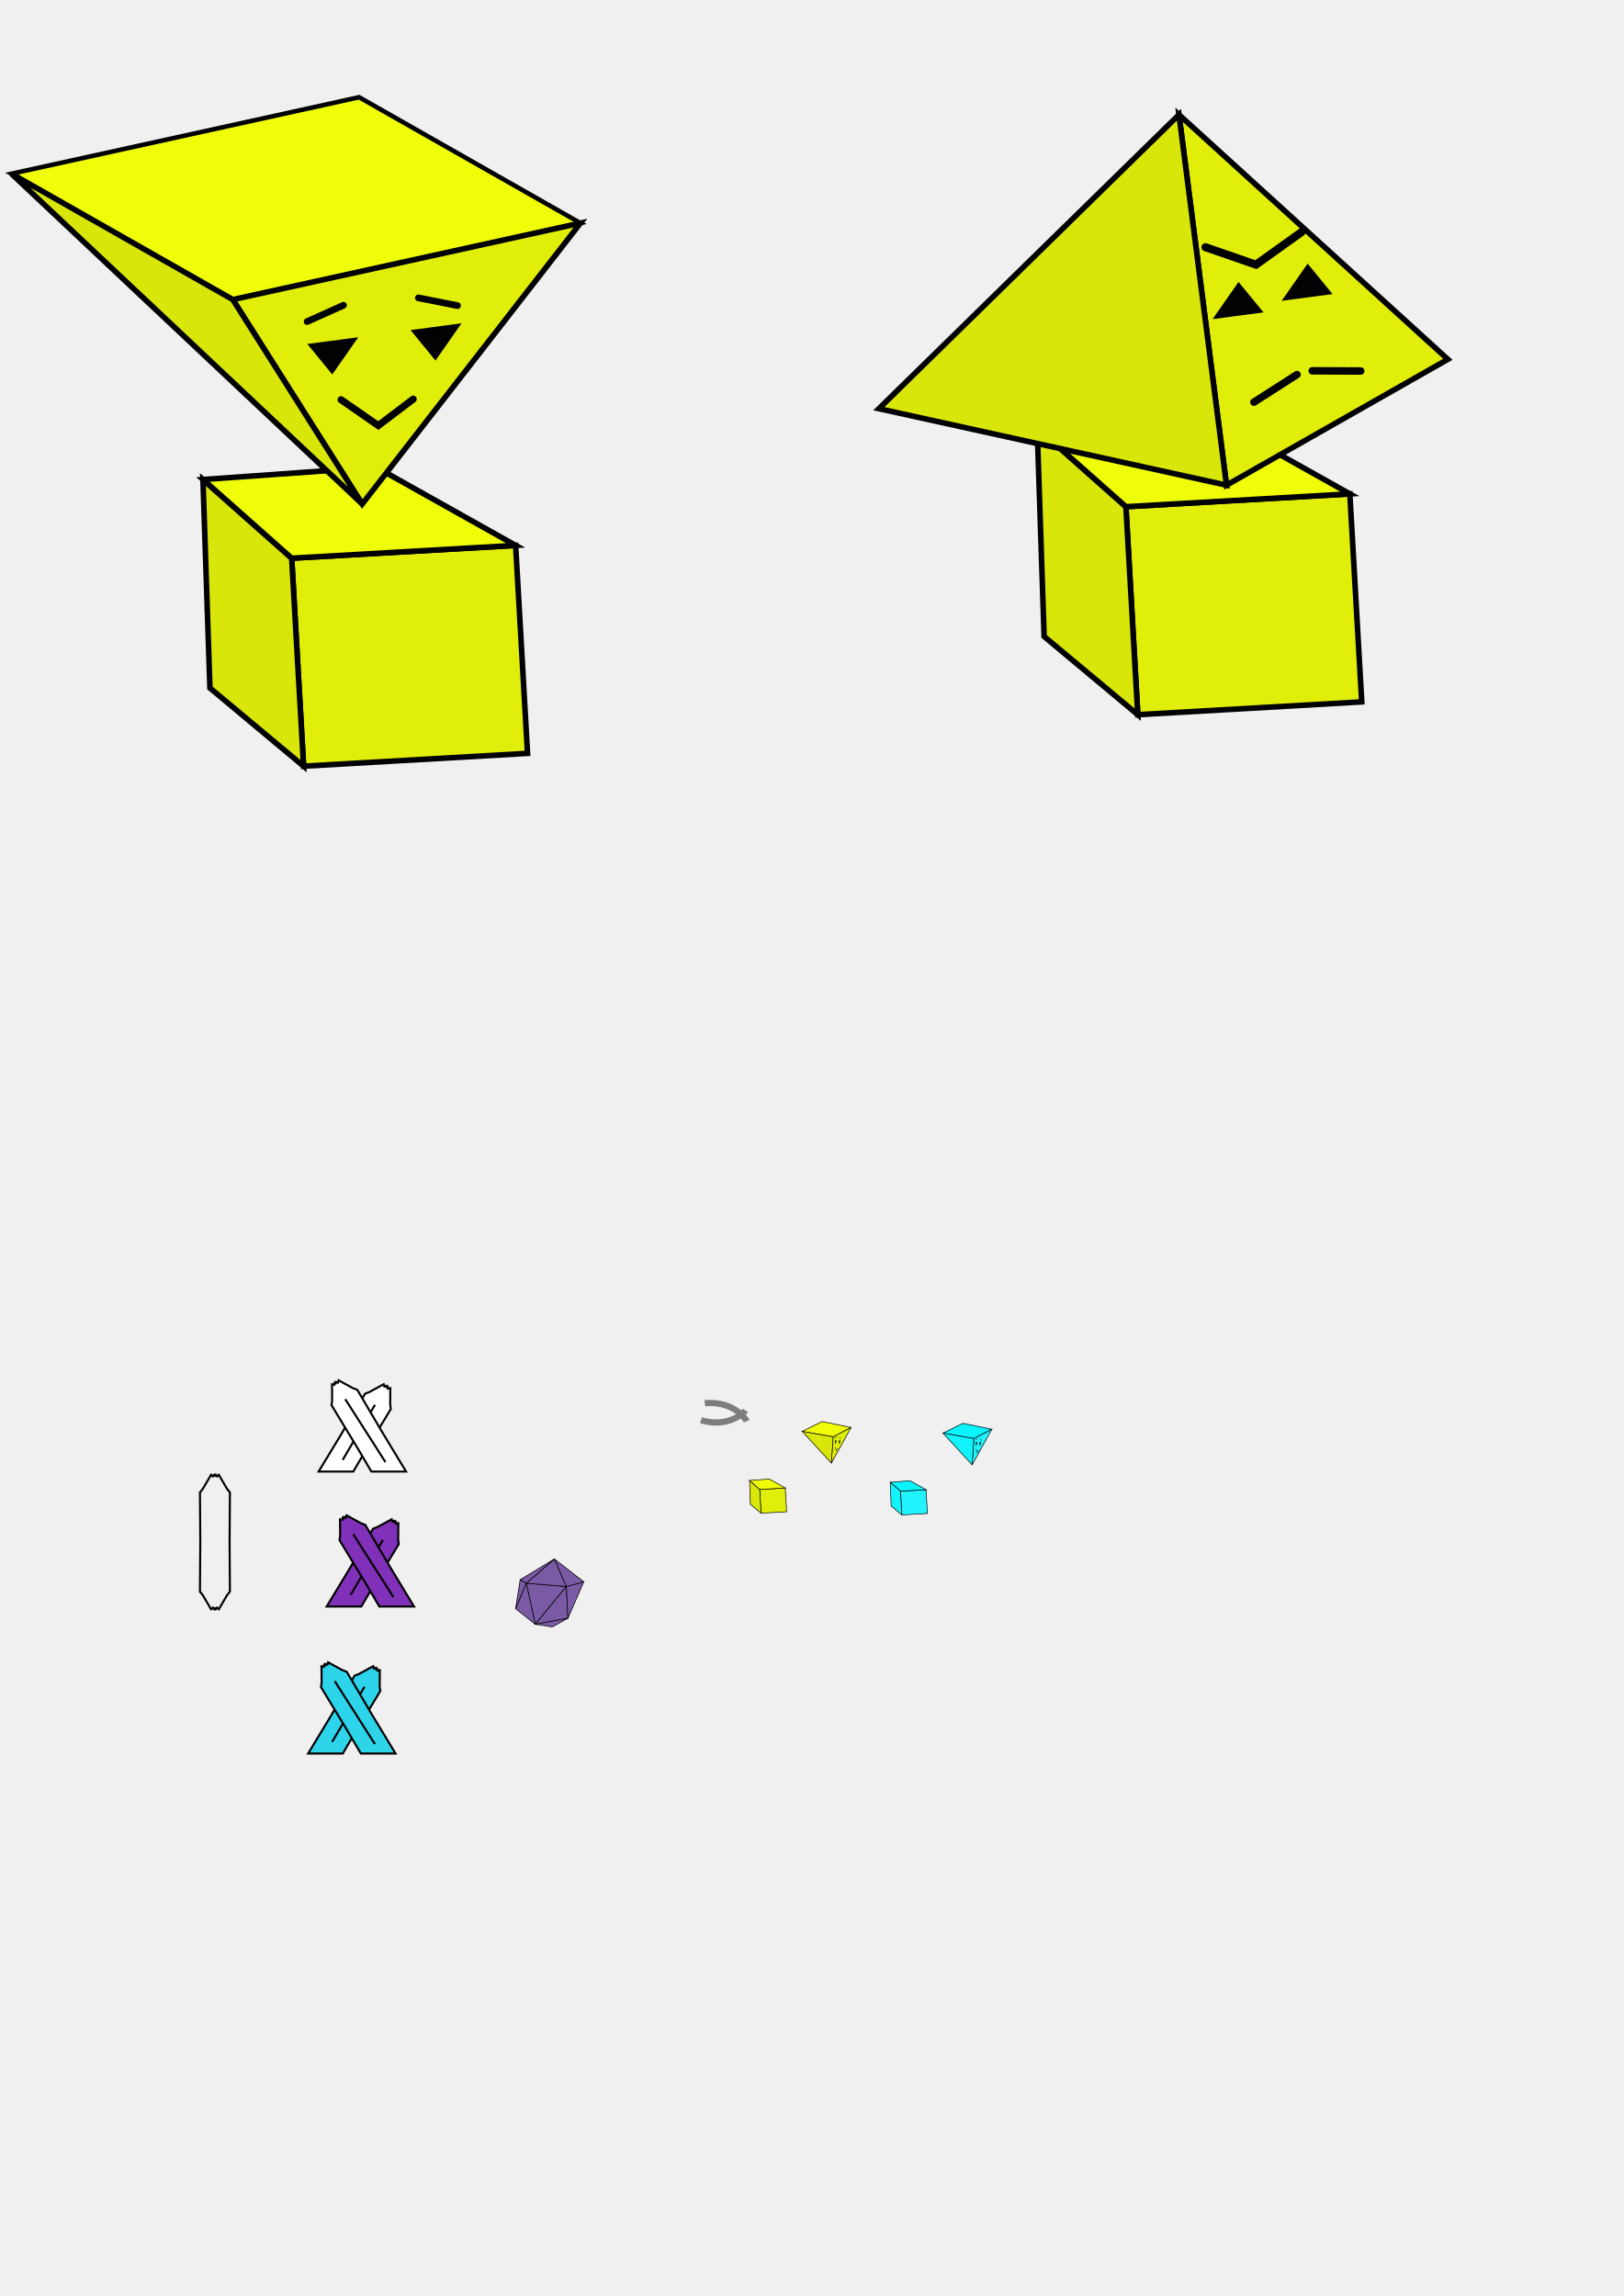
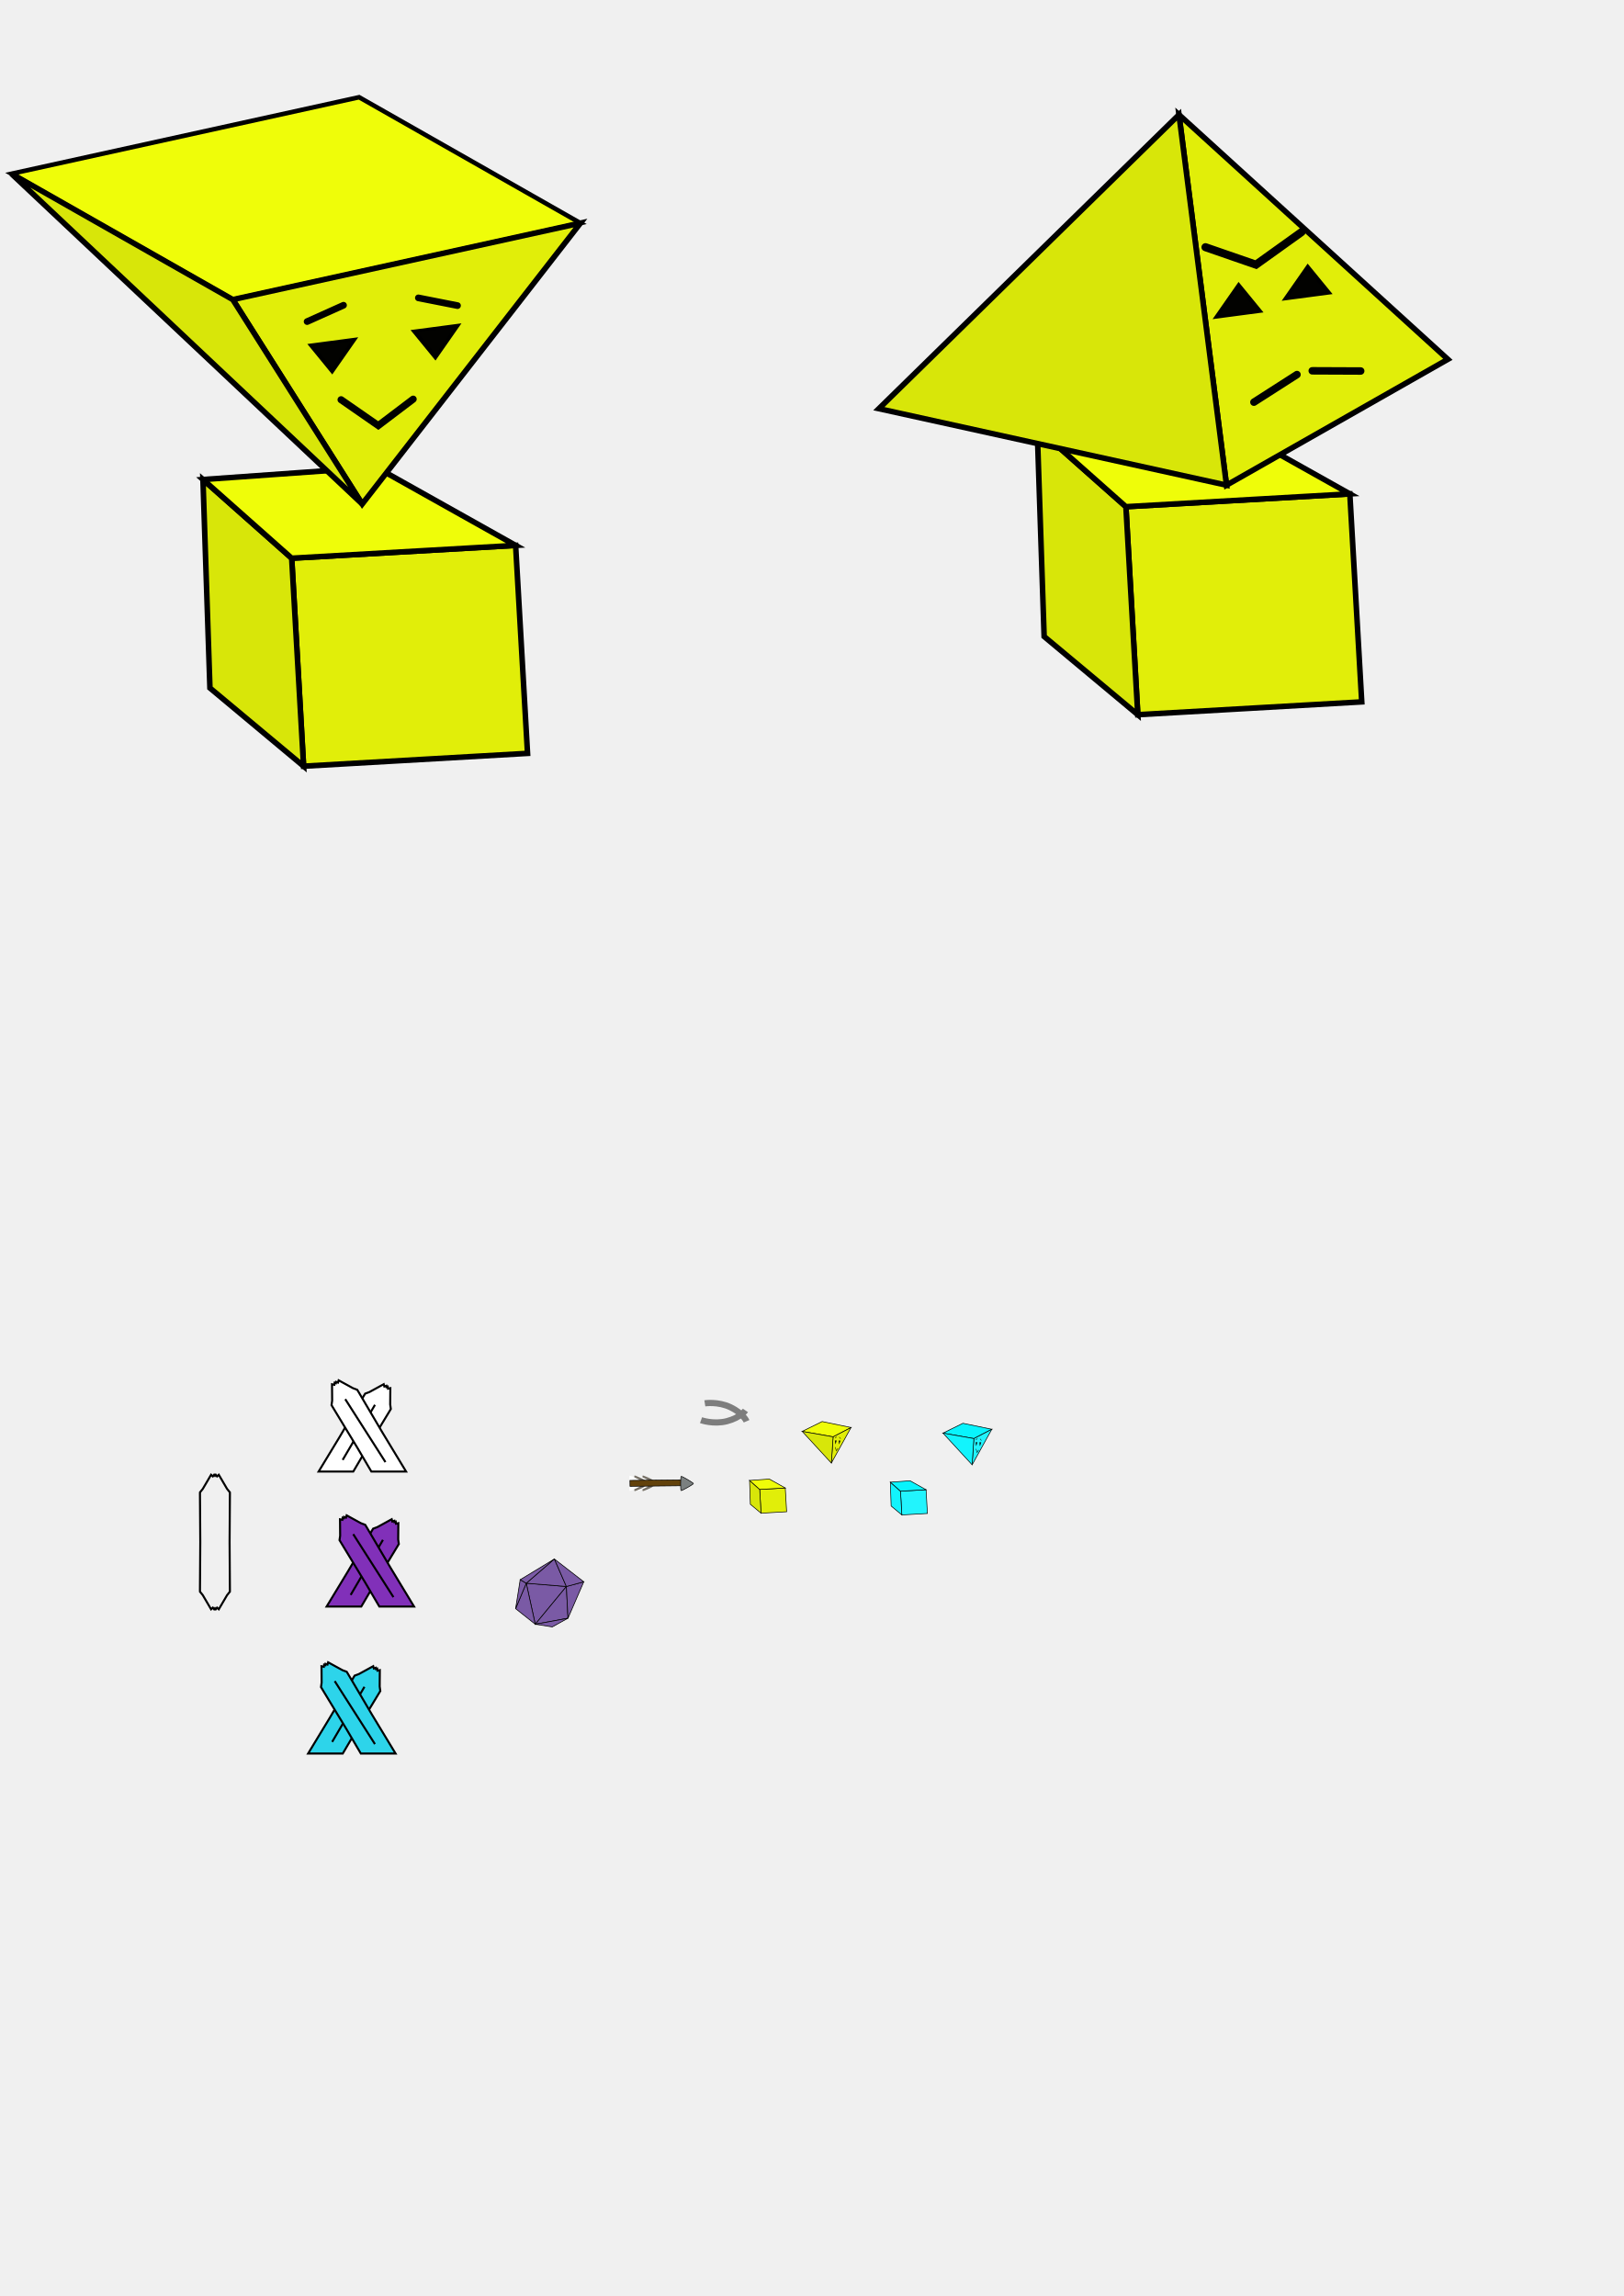
<svg xmlns="http://www.w3.org/2000/svg" width="210mm" height="297mm" viewBox="0 0 210 297" version="1.1" id="svg5">
  <defs id="defs2" />
  <g id="layer1">
+     <path id="path5881" style="opacity:1;vector-effect:none;fill:#777167;fill-opacity:1;stroke:none;stroke-width:0.082;stop-color:#000000;stop-opacity:1" d="m 84.45,192.26 c -0.048,-0.129 -1.324,-0.041 -1.357,0.018 -0.033,0.059 -0.017,0.615 0.051,0.614 0.068,-9.3e-4 1.349,-0.512 1.306,-0.632 z" />
+     <path id="path5883" style="opacity:1;vector-effect:none;fill:#ffffff;fill-opacity:1;stroke:none;stroke-width:0.082;stop-color:#000000;stop-opacity:1" d="m 83.823,192.231 c -0.048,-0.129 -1.324,-0.041 -1.357,0.018 -0.033,0.059 -0.017,0.615 0.051,0.614 0.068,-9.3e-4 1.349,-0.512 1.306,-0.632 z" />
+     <path id="path5877" style="opacity:1;vector-effect:none;fill:#777167;fill-opacity:1;stroke:none;stroke-width:0.082;stop-color:#000000;stop-opacity:1" d="m 84.45,191.489 c -0.048,0.129 -1.324,0.041 -1.357,-0.018 -0.033,-0.059 -0.017,-0.615 0.051,-0.614 0.068,9.3e-4 1.349,0.512 1.306,0.632 z" />
+     <path id="path5879" style="opacity:1;vector-effect:none;fill:#ffffff;fill-opacity:1;stroke:none;stroke-width:0.082;stop-color:#000000;stop-opacity:1" d="m 83.823,191.518 c -0.048,0.129 -1.324,0.041 -1.357,-0.018 -0.033,-0.059 -0.017,-0.615 0.051,-0.614 0.068,9.3e-4 1.349,0.512 1.306,0.632 z" />
+     <path id="path4320" style="opacity:1;vector-effect:none;fill:#777167;fill-opacity:1;stroke:none;stroke-width:0.082;stop-color:#000000;stop-opacity:1" d="m 83.391,191.489 c -0.048,0.129 -1.324,0.041 -1.357,-0.018 -0.033,-0.059 -0.017,-0.615 0.051,-0.614 0.068,9.3e-4 1.349,0.512 1.306,0.632 z" />
+     <path id="path4419" style="opacity:1;vector-effect:none;fill:#ffffff;fill-opacity:1;stroke:none;stroke-width:0.082;stop-color:#000000;stop-opacity:1" d="m 82.765,191.518 c -0.048,0.129 -1.324,0.041 -1.357,-0.018 -0.033,-0.059 -0.017,-0.615 0.051,-0.614 0.068,9.3e-4 1.349,0.512 1.306,0.632 z" />
+     <path id="path4421" style="opacity:1;vector-effect:none;fill:#777167;fill-opacity:1;stroke:none;stroke-width:0.082;stop-color:#000000;stop-opacity:1" d="m 83.391,192.26 c -0.048,-0.129 -1.324,-0.041 -1.357,0.018 -0.033,0.059 -0.017,0.615 0.051,0.614 0.068,-9.3e-4 1.349,-0.512 1.306,-0.632 z" />
+     <path id="path4423" style="opacity:1;vector-effect:none;fill:#ffffff;fill-opacity:1;stroke:none;stroke-width:0.082;stop-color:#000000;stop-opacity:1" d="m 82.765,192.231 c -0.048,-0.129 -1.324,-0.041 -1.357,0.018 -0.033,0.059 -0.017,0.615 0.051,0.614 0.068,-9.3e-4 1.349,-0.512 1.306,-0.632 z" />
+     <path style="color:#000000;fill:#62410a;-inkscape-stroke:none;font-variation-settings:normal;opacity:1;vector-effect:none;fill-opacity:1;stroke:#000000;stroke-width:0.082;stroke-linecap:butt;stroke-linejoin:miter;stroke-miterlimit:4;stroke-dasharray:none;stroke-dashoffset:0;stroke-opacity:1;stop-color:#000000;stop-opacity:1" d="m 88.717,191.42 -7.244,0.078 0.01,0.766 7.242,-0.08 z" id="path3458" />
    <rect style="font-variation-settings:normal;opacity:1;vector-effect:none;fill:#e1ee09;fill-opacity:1;stroke:#000000;stroke-width:0.718;stroke-linecap:butt;stroke-linejoin:miter;stroke-miterlimit:4;stroke-dasharray:none;stroke-dashoffset:0;stroke-opacity:1;-inkscape-stroke:none;stop-color:#000000;stop-opacity:1" id="rect3715" width="29.01" height="26.948" x="33.537" y="74.245" transform="rotate(-3.276377)" />
    <path style="font-variation-settings:normal;opacity:1;vector-effect:none;fill:#d8e609;fill-opacity:1;stroke:#000000;stroke-width:0.718;stroke-linecap:butt;stroke-linejoin:miter;stroke-miterlimit:4;stroke-dasharray:none;stroke-dashoffset:0;stroke-opacity:1;-inkscape-stroke:none;stop-color:#000000;stop-opacity:1" d="M 39.265,99.111 27.151,88.997 26.249,62.028 37.725,72.207 Z" id="path4467" />
    <path style="font-variation-settings:normal;opacity:1;vector-effect:none;fill:#effd09;fill-opacity:1;stroke:#000000;stroke-width:0.718;stroke-linecap:butt;stroke-linejoin:miter;stroke-miterlimit:4;stroke-dasharray:none;stroke-dashoffset:0;stroke-opacity:1;-inkscape-stroke:none;stop-color:#000000;stop-opacity:1" d="M 26.249,62.028 48.649,60.434 66.688,70.549 37.725,72.207 Z" id="path4469" />
    <rect style="font-variation-settings:normal;vector-effect:none;fill:#e1ee09;fill-opacity:1;stroke:#000000;stroke-width:0.718;stroke-linecap:butt;stroke-linejoin:miter;stroke-miterlimit:4;stroke-dasharray:none;stroke-dashoffset:0;stroke-opacity:1;-inkscape-stroke:none;stop-color:#000000" id="rect3715-6" width="29.01" height="26.948" x="141.633" y="73.761" transform="rotate(-3.276377)" />
    <path style="font-variation-settings:normal;vector-effect:none;fill:#d8e609;fill-opacity:1;stroke:#000000;stroke-width:0.718;stroke-linecap:butt;stroke-linejoin:miter;stroke-miterlimit:4;stroke-dasharray:none;stroke-dashoffset:0;stroke-opacity:1;-inkscape-stroke:none;stop-color:#000000" d="m 147.157,92.449 -12.115,-10.113 -0.901,-26.97 11.476,10.18 z" id="path4467-2" />
    <path style="font-variation-settings:normal;vector-effect:none;fill:#effd09;fill-opacity:1;stroke:#000000;stroke-width:0.718;stroke-linecap:butt;stroke-linejoin:miter;stroke-miterlimit:4;stroke-dasharray:none;stroke-dashoffset:0;stroke-opacity:1;-inkscape-stroke:none;stop-color:#000000" d="m 134.141,55.366 22.4,-1.594 18.039,10.115 -28.962,1.658 z" id="path4469-6" />
    <rect style="fill:#effd09;fill-opacity:1;stroke:#000000;stroke-width:0.878;stroke-dasharray:none;stop-color:#000000" id="rect441" width="46.039" height="32.933" x="-28.076" y="33.249" transform="matrix(0.9766268,-0.2149423,0.8692514,0.4943703,0,0)" />
    <path style="font-variation-settings:normal;opacity:1;vector-effect:none;fill:#e1ee09;fill-opacity:1;stroke:#000000;stroke-width:0.718;stroke-linecap:butt;stroke-linejoin:miter;stroke-miterlimit:4;stroke-dasharray:none;stroke-dashoffset:0;stroke-opacity:1;-inkscape-stroke:none;stop-color:#000000;stop-opacity:1" d="m 30.109,38.753 16.737,26.446 28.227,-36.341 z" id="path2504" />
    <path style="font-variation-settings:normal;opacity:1;vector-effect:none;fill:#d8e609;fill-opacity:1;stroke:#000000;stroke-width:0.718;stroke-linecap:butt;stroke-linejoin:miter;stroke-miterlimit:4;stroke-dasharray:none;stroke-dashoffset:0;stroke-opacity:1;-inkscape-stroke:none;stop-color:#000000;stop-opacity:1" d="M 46.846,65.198 1.482,22.472 30.109,38.753 Z" id="path2506" />
    <path style="font-variation-settings:normal;opacity:1;vector-effect:none;fill:#020200;fill-opacity:1;stroke:#000000;stroke-width:0.718;stroke-linecap:butt;stroke-linejoin:miter;stroke-miterlimit:4;stroke-dasharray:none;stroke-dashoffset:0;stroke-opacity:1;-inkscape-stroke:none;stop-color:#000000;stop-opacity:1" id="path2601" d="m 28.992,85.467 -3.99,-6.309 7.464,-0.298 z" transform="matrix(0.7544403,-0.07653304,-0.03908048,0.5841404,24.44719,0.3177099)" />
    <path style="font-variation-settings:normal;opacity:1;vector-effect:none;fill:#020200;fill-opacity:1;stroke:#000000;stroke-width:0.718;stroke-linecap:butt;stroke-linejoin:miter;stroke-miterlimit:4;stroke-dasharray:none;stroke-dashoffset:0;stroke-opacity:1;-inkscape-stroke:none;stop-color:#000000;stop-opacity:1" id="path2759" d="m 28.992,85.467 -3.99,-6.309 7.464,-0.298 z" transform="matrix(0.7544403,-0.07653304,-0.03908048,0.5841404,37.79746,-1.48418)" />
    <path style="fill:none;stroke:#000000;stroke-width:0.865;stroke-linecap:round;stroke-linejoin:miter;stroke-dasharray:none;stroke-opacity:1" d="m 39.72,41.598 4.708,-2.114" id="path3517" />
    <path style="fill:none;stroke:#000000;stroke-width:0.865;stroke-linecap:round;stroke-linejoin:miter;stroke-dasharray:none;stroke-opacity:1" d="M 59.172,39.531 54.109,38.531" id="path3519" />
    <path id="path3523" style="opacity:1;fill:none;stroke:#000000;stroke-width:0.915;stroke-linecap:round;stroke-opacity:1;stop-color:#000000;stop-opacity:1" d="m 44.11,51.706 4.817,3.343 4.509,-3.417" />
    <rect style="font-variation-settings:normal;vector-effect:none;fill:#e1ee09;fill-opacity:1;stroke:#000000;stroke-width:0.082;stroke-linecap:butt;stroke-linejoin:miter;stroke-miterlimit:4;stroke-dasharray:none;stroke-dashoffset:0;stroke-opacity:1;-inkscape-stroke:none;stop-color:#000000" id="rect3715-1" width="3.313" height="3.078" x="87.083" y="197.968" transform="rotate(-3.276377)" />
    <path style="font-variation-settings:normal;vector-effect:none;fill:#d8e609;fill-opacity:1;stroke:#000000;stroke-width:0.082;stroke-linecap:butt;stroke-linejoin:miter;stroke-miterlimit:4;stroke-dasharray:none;stroke-dashoffset:0;stroke-opacity:1;-inkscape-stroke:none;stop-color:#000000" d="m 98.431,195.741 -1.384,-1.155 -0.103,-3.08 1.311,1.163 z" id="path4467-8" />
    <path style="font-variation-settings:normal;vector-effect:none;fill:#effd09;fill-opacity:1;stroke:#000000;stroke-width:0.082;stroke-linecap:butt;stroke-linejoin:miter;stroke-miterlimit:4;stroke-dasharray:none;stroke-dashoffset:0;stroke-opacity:1;-inkscape-stroke:none;stop-color:#000000" d="m 96.945,191.505 2.558,-0.182 2.06,1.155 -3.308,0.189 z" id="path4469-7" />
    <path id="rect441-9" style="fill:#effd09;stroke:#000000;stroke-width:0.082;stop-color:#000000" d="m 110.067,184.658 -3.735,-0.775 -2.583,1.274 3.999,0.706 z" />
    <path style="font-variation-settings:normal;vector-effect:none;fill:#e1ee09;fill-opacity:1;stroke:#000000;stroke-width:0.082;stroke-linecap:butt;stroke-linejoin:miter;stroke-miterlimit:4;stroke-dasharray:none;stroke-dashoffset:0;stroke-opacity:1;-inkscape-stroke:none;stop-color:#000000" d="m 107.749,185.863 -0.227,3.394 2.545,-4.598 z" id="path2504-2" />
    <path style="font-variation-settings:normal;vector-effect:none;fill:#d8e609;fill-opacity:1;stroke:#000000;stroke-width:0.082;stroke-linecap:butt;stroke-linejoin:miter;stroke-miterlimit:4;stroke-dasharray:none;stroke-dashoffset:0;stroke-opacity:1;-inkscape-stroke:none;stop-color:#000000" d="m 107.522,189.257 -3.772,-4.1 3.999,0.706 z" id="path2506-0" />
    <path style="font-variation-settings:normal;vector-effect:none;fill:#020200;fill-opacity:1;stroke:#000000;stroke-width:0.718;stroke-linecap:butt;stroke-linejoin:miter;stroke-miterlimit:4;stroke-dasharray:none;stroke-dashoffset:0;stroke-opacity:1;-inkscape-stroke:none;stop-color:#000000" id="path2601-2" d="m 28.992,85.467 -3.99,-6.309 7.464,-0.298 z" transform="matrix(0.02713954,0.0033178,-0.00895246,0.06443464,108.0214,181.185)" />
    <path style="font-variation-settings:normal;vector-effect:none;fill:#020200;fill-opacity:1;stroke:#000000;stroke-width:0.718;stroke-linecap:butt;stroke-linejoin:miter;stroke-miterlimit:4;stroke-dasharray:none;stroke-dashoffset:0;stroke-opacity:1;-inkscape-stroke:none;stop-color:#000000" id="path2759-3" d="m 28.992,85.467 -3.99,-6.309 7.464,-0.298 z" transform="matrix(0.02713954,0.0033178,-0.00895246,0.06443464,108.5074,181.1938)" />
    <path style="fill:none;stroke:#000000;stroke-width:0.055;stroke-linecap:round;stroke-linejoin:miter;stroke-dasharray:none;stroke-opacity:1" d="m 108.014,186.022 0.191,-0.161" id="path3517-7" />
    <path style="fill:none;stroke:#000000;stroke-width:0.055;stroke-linecap:round;stroke-linejoin:miter;stroke-dasharray:none;stroke-opacity:1" d="m 108.715,186.097 -0.162,-0.191" id="path3519-5" />
    <path id="path3523-9" style="fill:none;stroke:#000000;stroke-width:0.058;stroke-linecap:round;stroke-opacity:1;stop-color:#000000" d="m 108.034,187.216 0.123,0.448 0.201,-0.31" />
    <rect style="font-variation-settings:normal;vector-effect:none;fill:#22f4fd;fill-opacity:1;stroke:#000000;stroke-width:0.082;stroke-linecap:butt;stroke-linejoin:miter;stroke-miterlimit:4;stroke-dasharray:none;stroke-dashoffset:0;stroke-opacity:1;-inkscape-stroke:none;stop-color:#000000;opacity:1;stop-opacity:1" id="rect3715-1-3" width="3.313" height="3.078" x="105.249" y="199.233" transform="rotate(-3.276377)" />
    <path style="font-variation-settings:normal;vector-effect:none;fill:#12f4fd;fill-opacity:1;stroke:#000000;stroke-width:0.082;stroke-linecap:butt;stroke-linejoin:miter;stroke-miterlimit:4;stroke-dasharray:none;stroke-dashoffset:0;stroke-opacity:1;-inkscape-stroke:none;stop-color:#000000;opacity:1;stop-opacity:1" d="m 116.639,195.965 -1.384,-1.155 -0.103,-3.08 1.311,1.163 z" id="path4467-8-6" />
    <path style="font-variation-settings:normal;vector-effect:none;fill:#09f4fd;fill-opacity:1;stroke:#000000;stroke-width:0.082;stroke-linecap:butt;stroke-linejoin:miter;stroke-miterlimit:4;stroke-dasharray:none;stroke-dashoffset:0;stroke-opacity:1;-inkscape-stroke:none;stop-color:#000000" d="m 115.153,191.73 2.558,-0.182 2.06,1.155 -3.308,0.189 z" id="path4469-7-7" />
    <path id="rect441-9-5" style="fill:#09f4fd;stroke:#000000;stroke-width:0.082;stop-color:#000000;fill-opacity:1" d="m 128.275,184.883 -3.735,-0.775 -2.583,1.274 3.999,0.706 z" />
    <path style="font-variation-settings:normal;vector-effect:none;fill:#22f4fd;fill-opacity:1;stroke:#000000;stroke-width:0.082;stroke-linecap:butt;stroke-linejoin:miter;stroke-miterlimit:4;stroke-dasharray:none;stroke-dashoffset:0;stroke-opacity:1;-inkscape-stroke:none;stop-color:#000000;opacity:1;stop-opacity:1" d="m 125.957,186.087 -0.227,3.394 2.545,-4.598 z" id="path2504-2-3" />
    <path style="font-variation-settings:normal;vector-effect:none;fill:#12f4fd;fill-opacity:1;stroke:#000000;stroke-width:0.082;stroke-linecap:butt;stroke-linejoin:miter;stroke-miterlimit:4;stroke-dasharray:none;stroke-dashoffset:0;stroke-opacity:1;-inkscape-stroke:none;stop-color:#000000;opacity:1;stop-opacity:1" d="m 125.73,189.481 -3.772,-4.1 3.999,0.706 z" id="path2506-0-5" />
    <path style="font-variation-settings:normal;vector-effect:none;fill:#020200;fill-opacity:1;stroke:#000000;stroke-width:0.718;stroke-linecap:butt;stroke-linejoin:miter;stroke-miterlimit:4;stroke-dasharray:none;stroke-dashoffset:0;stroke-opacity:1;-inkscape-stroke:none;stop-color:#000000" id="path2601-2-6" d="m 28.992,85.467 -3.99,-6.309 7.464,-0.298 z" transform="matrix(0.02713954,0.0033178,-0.00895246,0.06443464,126.2295,181.4096)" />
    <path style="font-variation-settings:normal;vector-effect:none;fill:#020200;fill-opacity:1;stroke:#000000;stroke-width:0.718;stroke-linecap:butt;stroke-linejoin:miter;stroke-miterlimit:4;stroke-dasharray:none;stroke-dashoffset:0;stroke-opacity:1;-inkscape-stroke:none;stop-color:#000000" id="path2759-3-2" d="m 28.992,85.467 -3.99,-6.309 7.464,-0.298 z" transform="matrix(0.02713954,0.0033178,-0.00895246,0.06443464,126.7155,181.4185)" />
    <path style="fill:none;stroke:#000000;stroke-width:0.055;stroke-linecap:round;stroke-linejoin:miter;stroke-dasharray:none;stroke-opacity:1" d="m 126.222,186.246 0.191,-0.161" id="path3517-7-9" />
    <path style="fill:none;stroke:#000000;stroke-width:0.055;stroke-linecap:round;stroke-linejoin:miter;stroke-dasharray:none;stroke-opacity:1" d="m 126.923,186.321 -0.162,-0.191" id="path3519-5-1" />
    <path id="path3523-9-2" style="fill:none;stroke:#000000;stroke-width:0.058;stroke-linecap:round;stroke-opacity:1;stop-color:#000000" d="m 126.242,187.441 0.123,0.448 0.201,-0.31" />
    <path style="font-variation-settings:normal;vector-effect:none;fill:#e1ee09;fill-opacity:1;stroke:#000000;stroke-width:0.718;stroke-linecap:butt;stroke-linejoin:miter;stroke-miterlimit:4;stroke-dasharray:none;stroke-dashoffset:0;stroke-opacity:1;-inkscape-stroke:none;stop-color:#000000" d="m 158.63,62.76 -6.147,-47.923 34.774,31.642 z" id="path2504-3" />
    <path style="font-variation-settings:normal;vector-effect:none;fill:#d8e609;fill-opacity:1;stroke:#000000;stroke-width:0.718;stroke-linecap:butt;stroke-linejoin:miter;stroke-miterlimit:4;stroke-dasharray:none;stroke-dashoffset:0;stroke-opacity:1;-inkscape-stroke:none;stop-color:#000000" d="m 152.483,14.836 -38.817,38.028 44.963,9.896 z" id="path2506-5" />
    <path style="font-variation-settings:normal;vector-effect:none;fill:#020200;fill-opacity:1;stroke:#000000;stroke-width:0.718;stroke-linecap:butt;stroke-linejoin:miter;stroke-miterlimit:4;stroke-dasharray:none;stroke-dashoffset:0;stroke-opacity:1;-inkscape-stroke:none;stop-color:#000000" id="path2601-6" d="m 28.992,85.467 -3.99,-6.309 7.464,-0.298 z" transform="matrix(-0.7544403,0.07653304,0.03908048,-0.5841404,187.649,82.2222)" />
    <path style="font-variation-settings:normal;vector-effect:none;fill:#020200;fill-opacity:1;stroke:#000000;stroke-width:0.718;stroke-linecap:butt;stroke-linejoin:miter;stroke-miterlimit:4;stroke-dasharray:none;stroke-dashoffset:0;stroke-opacity:1;-inkscape-stroke:none;stop-color:#000000" id="path2759-2" d="m 28.992,85.467 -3.99,-6.309 7.464,-0.298 z" transform="matrix(-0.7544403,0.07653304,0.03908048,-0.5841404,178.7137,84.5911)" />
    <path style="fill:none;stroke:#000000;stroke-width:0.968;stroke-linecap:round;stroke-linejoin:miter;stroke-dasharray:none;stroke-opacity:1" d="m 175.983,47.992 -6.265,-0.026" id="path3517-9" />
    <path style="fill:none;stroke:#000000;stroke-width:0.968;stroke-linecap:round;stroke-linejoin:miter;stroke-dasharray:none;stroke-opacity:1" d="m 162.173,52.023 5.57,-3.571" id="path3519-1" />
    <path id="path3523-2" style="fill:none;stroke:#000000;stroke-width:1.042;stroke-linecap:round;stroke-opacity:1;stop-color:#000000" d="m 168.332,30.019 -5.893,4.218 -6.53,-2.261" />
    <path style="fill:none;stroke:#7d7d7d;stroke-width:0.802;stroke-linecap:butt;stroke-linejoin:miter;stroke-dasharray:none;stroke-opacity:1" d="m 90.667,183.705 c 0,0 1.619,0.585 3.364,0.128 1.744,-0.457 2.377,-1.386 2.377,-1.386" id="path594" />
    <path style="fill:none;stroke:#7d7d7d;stroke-width:0.802;stroke-linecap:butt;stroke-linejoin:miter;stroke-dasharray:none;stroke-opacity:1" d="m 91.159,181.528 c 0,0 1.701,-0.269 3.327,0.51 1.626,0.778 2.073,1.81 2.073,1.81" id="path1150" />
    <g transform="matrix(0.3388095,0,0,0.3388095,8.67874,191.2656)" style="fill:#7a5aa5;fill-opacity:1" id="g1245">
      <path style="fill:#7a5aa5;fill-opacity:1;stroke:#000000;stroke-width:0.265px;stroke-linecap:butt;stroke-linejoin:miter;stroke-opacity:1" d="M 175.27,39.944 178.712,55.607 190.587,41.198 Z" id="path1227" />
      <path style="fill:#7a5aa5;fill-opacity:1;stroke:#000000;stroke-width:0.265px;stroke-linecap:butt;stroke-linejoin:miter;stroke-opacity:1" d="m 178.712,55.607 -7.504,-5.962 4.063,-9.701 z" id="path1229" />
      <path style="fill:#7a5aa5;fill-opacity:1;stroke:#000000;stroke-width:0.265px;stroke-linecap:butt;stroke-linejoin:miter;stroke-opacity:1" d="M 178.712,55.607 191.205,53.296 190.587,41.198 Z" id="path1231" />
      <path style="fill:#7a5aa5;fill-opacity:1;stroke:#000000;stroke-width:0.265px;stroke-linecap:butt;stroke-linejoin:miter;stroke-opacity:1" d="m 178.712,55.607 6.497,1.013 5.997,-3.324 z" id="path1233" />
      <path style="fill:#7a5aa5;fill-opacity:1;stroke:#000000;stroke-width:0.265px;stroke-linecap:butt;stroke-linejoin:miter;stroke-opacity:1" d="M 191.205,53.296 197.23,39.394 190.587,41.198 Z" id="path1235" />
      <path style="fill:#7a5aa5;fill-opacity:1;stroke:#000000;stroke-width:0.265px;stroke-linecap:butt;stroke-linejoin:miter;stroke-opacity:1" d="M 175.27,39.944 186.002,30.692 190.587,41.198 Z" id="path1237" />
      <path style="fill:#7a5aa5;fill-opacity:1;stroke:#000000;stroke-width:0.265px;stroke-linecap:butt;stroke-linejoin:miter;stroke-opacity:1" d="m 186.002,30.692 11.228,8.702 -6.643,1.804 z" id="path1239" />
      <path style="fill:#7a5aa5;fill-opacity:1;stroke:#000000;stroke-width:0.265px;stroke-linecap:butt;stroke-linejoin:miter;stroke-opacity:1" d="m 171.208,49.645 1.754,-11.05 2.308,1.349 z" id="path1241" />
      <path style="fill:#7a5aa5;fill-opacity:1;stroke:#000000;stroke-width:0.265px;stroke-linecap:butt;stroke-linejoin:miter;stroke-opacity:1" d="m 172.962,38.595 13.04,-7.903 -10.732,9.253 z" id="path1243" />
    </g>
    <path id="path3825" style="fill:none;stroke:#000000;stroke-width:0.265px;stroke-linecap:butt;stroke-linejoin:miter;stroke-opacity:1" d="m 27.301,190.768 -1.074,1.829 -0.364,0.454 0.004,0.161 -0.005,0.008 0.041,6.247 -0.041,6.251 0.005,0.008 -0.004,0.16 0.363,0.453 1.075,1.83 0.224,-0.212 0.169,0.211 0.105,-0.13 0.105,0.13 0.169,-0.211 0.224,0.212 1.073,-1.829 0.365,-0.454 -0.004,-0.161 0.004,-0.007 -0.041,-6.257 0.041,-6.241 -0.004,-0.007 0.004,-0.162 -0.366,-0.455 -1.072,-1.827 -0.224,0.212 -0.169,-0.211 -0.105,0.131 -0.105,-0.131 -0.169,0.211 z" />
    <path id="path3834" style="fill:#8130b9;stroke:#000000;stroke-width:0.265px;stroke-linecap:butt;stroke-linejoin:miter;stroke-opacity:1;fill-opacity:1" d="M 50.66 196.52 L 48.801 197.54 L 48.255 197.742 L 48.176 197.882 L 48.168 197.886 L 44.999 203.27 L 42.242 207.817 L 46.724 207.817 L 48.259 205.21 L 51.495 199.873 L 51.495 199.865 L 51.581 199.728 L 51.5 199.15 L 51.517 197.031 L 51.215 197.098 L 51.178 196.83 L 51.021 196.889 L 50.998 196.722 L 50.744 196.816 L 50.66 196.52 z " />
    <path style="fill:none;stroke:#000000;stroke-width:0.265px;stroke-linecap:butt;stroke-linejoin:miter;stroke-opacity:1" d="M 49.528,199.188 45.352,206.313" id="path3922" />
    <path id="path3891" style="fill:#8130b9;stroke:#000000;stroke-width:0.265px;stroke-linecap:butt;stroke-linejoin:miter;stroke-opacity:1;font-variation-settings:normal;opacity:1;vector-effect:none;fill-opacity:1;stroke-miterlimit:4;stroke-dasharray:none;stroke-dashoffset:0;-inkscape-stroke:none;stop-color:#000000;stop-opacity:1" d="m 44.831,196.019 -0.084,0.296 -0.254,-0.094 -0.023,0.166 -0.157,-0.058 -0.037,0.268 -0.301,-0.067 0.017,2.118 -0.081,0.579 0.086,0.137 v 0.008 l 3.236,5.338 1.829,3.108 h 4.491 l -3.06,-5.049 -3.169,-5.384 -0.008,-0.004 -0.08,-0.14 -0.545,-0.203 z" />
    <path style="fill:none;stroke:#000000;stroke-width:0.265px;stroke-linecap:butt;stroke-linejoin:miter;stroke-opacity:1" d="m 50.885,206.599 -5.202,-8.149" id="path3924" />
    <path id="path3834-5" style="fill:#ffffff;fill-opacity:1;stroke:#000000;stroke-width:0.265px;stroke-linecap:butt;stroke-linejoin:miter;stroke-opacity:1" d="m 49.628,179.054 -1.86,1.02 -0.546,0.203 -0.079,0.14 -0.008,0.004 -3.169,5.384 -2.757,4.547 h 4.482 l 1.534,-2.607 3.236,-5.337 v -0.008 l 0.086,-0.137 -0.081,-0.579 0.017,-2.118 -0.301,0.067 -0.038,-0.268 -0.157,0.059 -0.023,-0.166 -0.254,0.094 z" />
    <path style="fill:none;stroke:#000000;stroke-width:0.265px;stroke-linecap:butt;stroke-linejoin:miter;stroke-opacity:1" d="m 48.496,181.722 -4.176,7.125" id="path3922-6" />
    <path id="path3891-2" style="font-variation-settings:normal;vector-effect:none;fill:#ffffff;fill-opacity:1;stroke:#000000;stroke-width:0.265px;stroke-linecap:butt;stroke-linejoin:miter;stroke-miterlimit:4;stroke-dasharray:none;stroke-dashoffset:0;stroke-opacity:1;-inkscape-stroke:none;stop-color:#000000" d="m 43.798,178.553 -0.084,0.296 -0.254,-0.094 -0.023,0.166 -0.157,-0.058 -0.037,0.268 -0.301,-0.067 0.017,2.118 -0.081,0.579 0.086,0.137 v 0.008 l 3.236,5.338 1.829,3.108 h 4.491 l -3.06,-5.049 -3.169,-5.384 -0.008,-0.004 -0.08,-0.14 -0.545,-0.203 z" />
    <path style="fill:none;stroke:#000000;stroke-width:0.265px;stroke-linecap:butt;stroke-linejoin:miter;stroke-opacity:1" d="m 49.853,189.133 -5.202,-8.149" id="path3924-9" />
    <path id="path3834-6" style="fill:#2dd4ea;fill-opacity:1;stroke:#000000;stroke-width:0.265px;stroke-linecap:butt;stroke-linejoin:miter;stroke-opacity:1" d="m 48.267,215.531 -1.86,1.02 -0.546,0.203 -0.079,0.14 -0.008,0.004 -3.169,5.384 -2.757,4.547 H 44.331 l 1.534,-2.607 3.236,-5.337 v -0.008 l 0.086,-0.137 -0.081,-0.579 0.017,-2.118 -0.301,0.067 -0.038,-0.268 -0.157,0.059 -0.023,-0.166 -0.254,0.094 z" />
    <path style="fill:none;stroke:#000000;stroke-width:0.265px;stroke-linecap:butt;stroke-linejoin:miter;stroke-opacity:1" d="m 47.135,218.198 -4.176,7.125" id="path3922-7" />
    <path id="path3891-5" style="font-variation-settings:normal;vector-effect:none;fill:#2dd4ea;fill-opacity:1;stroke:#000000;stroke-width:0.265px;stroke-linecap:butt;stroke-linejoin:miter;stroke-miterlimit:4;stroke-dasharray:none;stroke-dashoffset:0;stroke-opacity:1;-inkscape-stroke:none;stop-color:#000000" d="m 42.437,215.029 -0.084,0.296 -0.254,-0.094 -0.023,0.166 -0.157,-0.058 -0.037,0.268 -0.301,-0.067 0.017,2.118 -0.081,0.579 0.086,0.137 v 0.008 l 3.236,5.338 1.829,3.108 h 4.491 l -3.06,-5.049 -3.169,-5.384 -0.008,-0.004 -0.08,-0.14 -0.545,-0.203 z" />
    <path style="fill:none;stroke:#000000;stroke-width:0.265px;stroke-linecap:butt;stroke-linejoin:miter;stroke-opacity:1" d="m 48.492,225.609 -5.202,-8.149" id="path3924-3" />
+     <path style="fill:#7b8080;stroke:#000000;stroke-width:0.082;-inkscape-stroke:none;stop-color:#000000;fill-opacity:1" id="path428" d="m 89.69,191.91 c -8.27e-4,0.092 -1.528,0.958 -1.608,0.911 -0.08,-0.047 -0.067,-1.803 0.013,-1.849 0.08,-0.046 1.595,0.845 1.594,0.937 z" />
  </g>
</svg>
